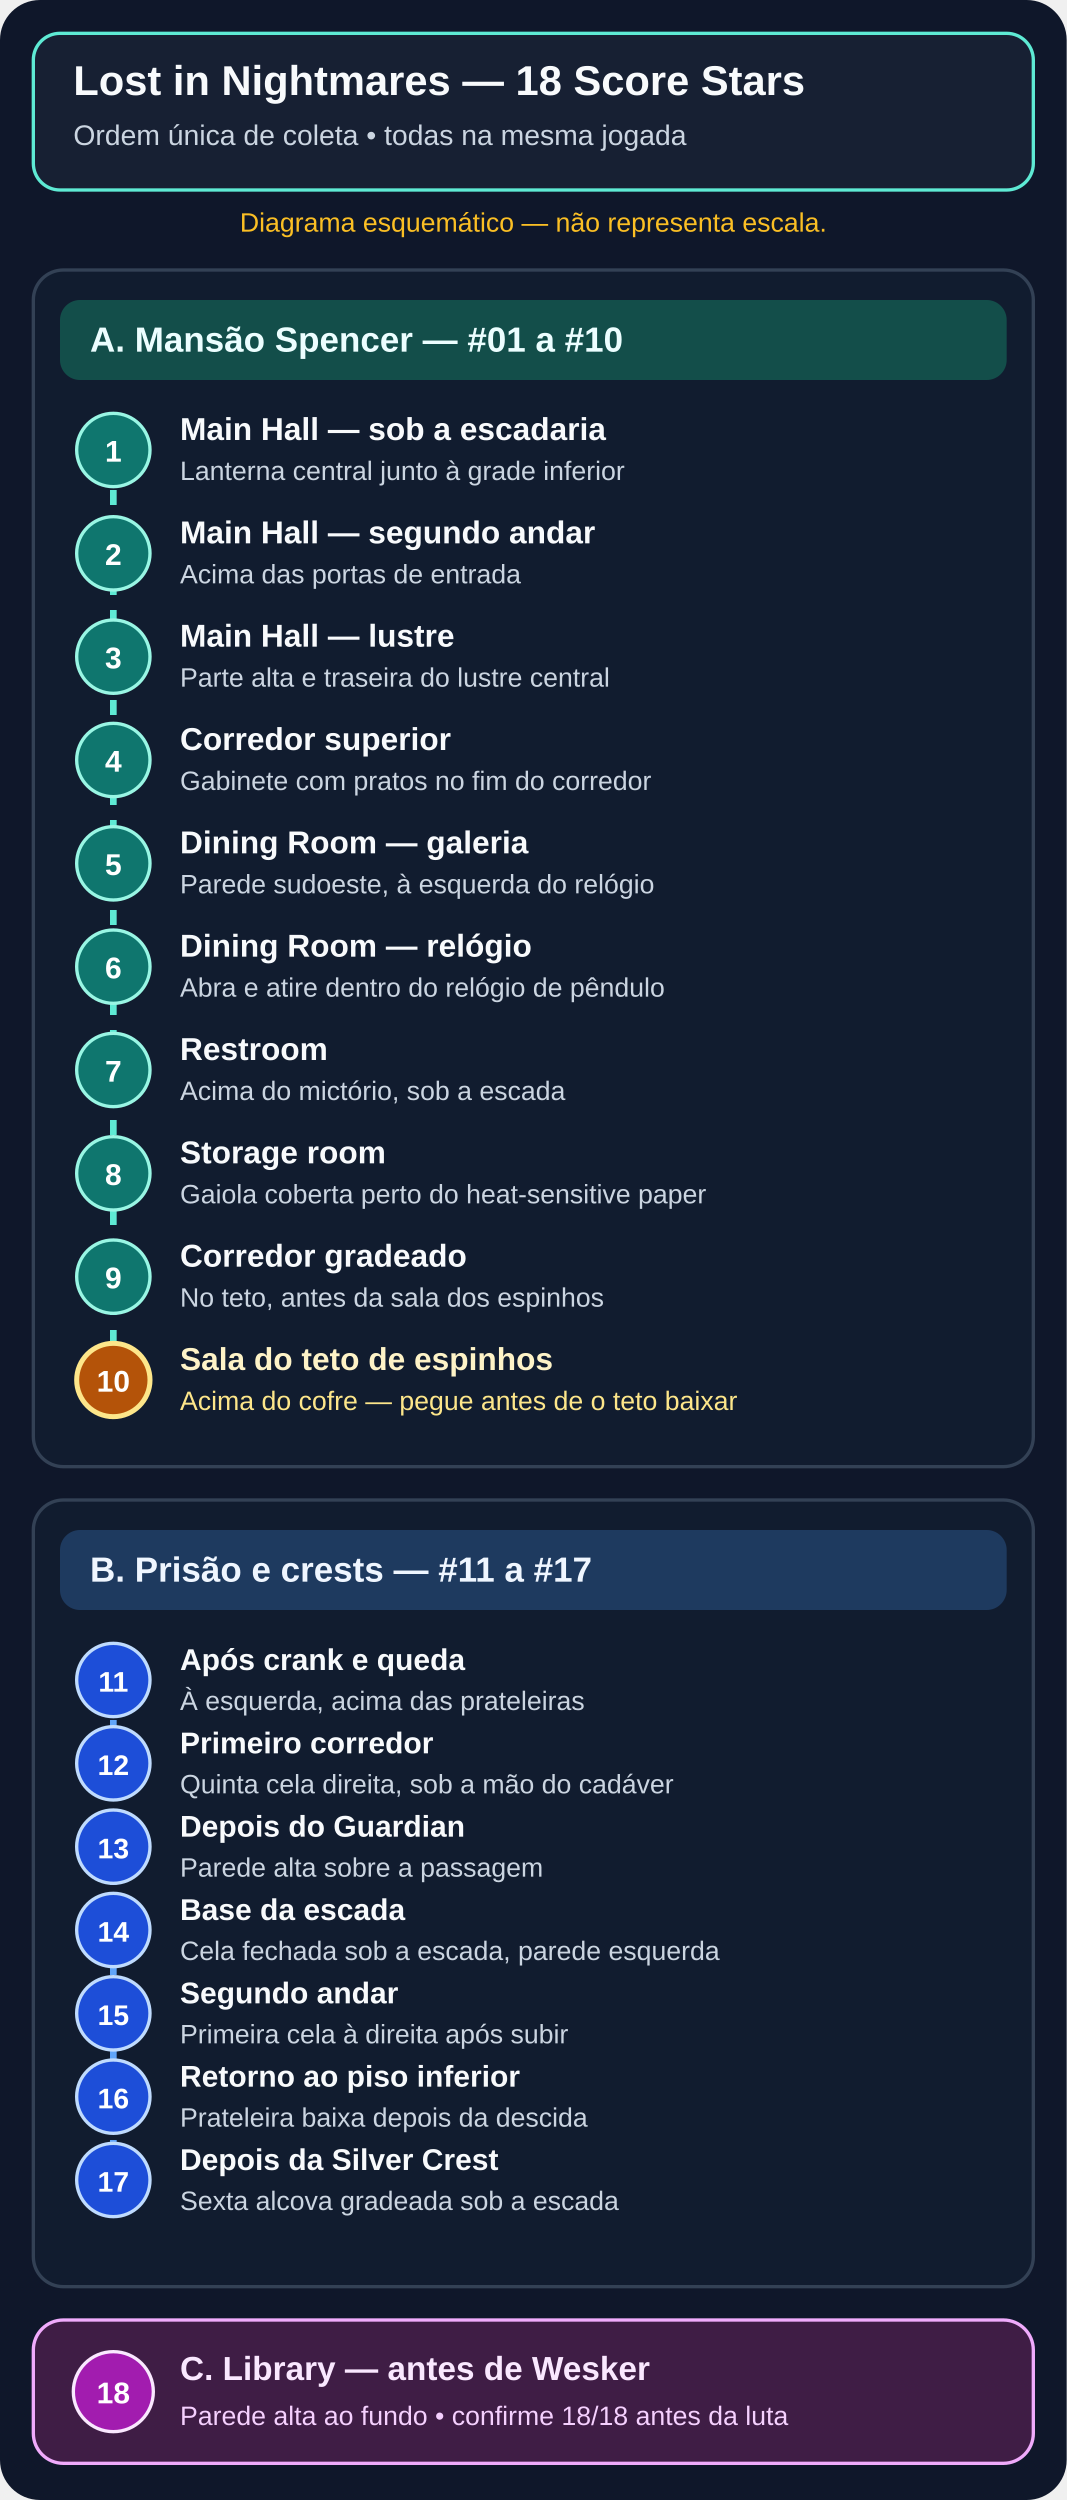
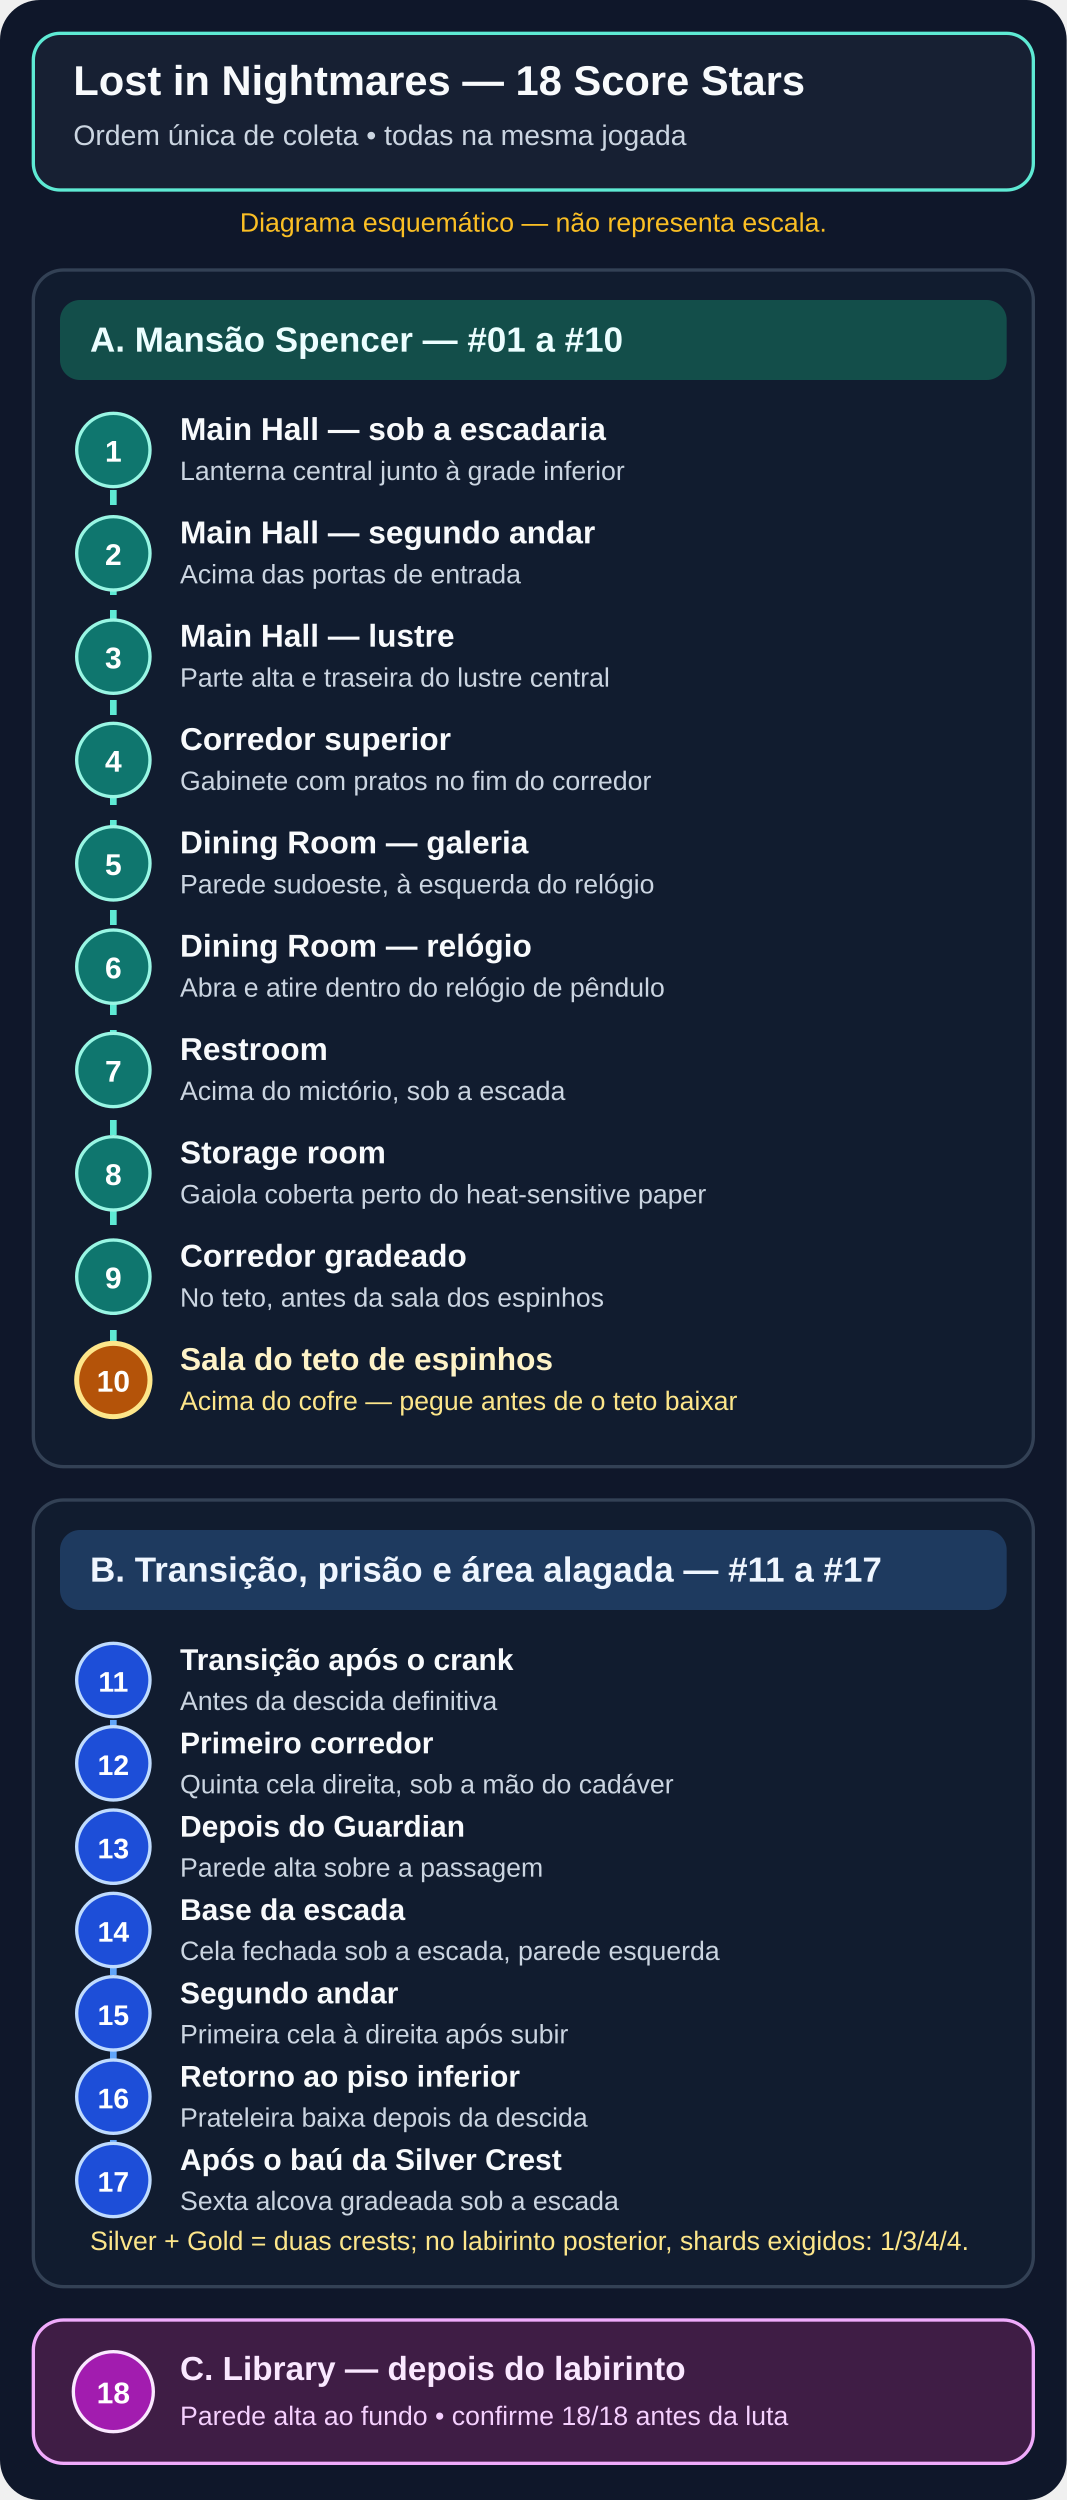
<svg xmlns="http://www.w3.org/2000/svg" viewBox="0 0 640 1500" width="640" height="1500" role="img" aria-labelledby="title desc">
  <rect width="640" height="1500" rx="24" fill="#0f172a" />
  <rect x="20" y="20" width="600" height="94" rx="16" fill="#172033" stroke="#5eead4" stroke-width="2" />
  <text x="44" y="57" fill="#f8fafc" font-family="Arial, sans-serif" font-size="25" font-weight="700">Lost in Nightmares — 18 Score Stars</text>
  <text x="44" y="87" fill="#cbd5e1" font-family="Arial, sans-serif" font-size="17">Ordem única de coleta • todas na mesma jogada</text>
  <text x="320" y="139" fill="#fbbf24" font-family="Arial, sans-serif" font-size="16" text-anchor="middle">Diagrama esquemático — não representa escala.</text>
  <rect x="20" y="162" width="600" height="718" rx="18" fill="#111c2f" stroke="#334155" stroke-width="2" />
  <rect x="36" y="180" width="568" height="48" rx="12" fill="#134e4a" />
  <text x="54" y="211" fill="#ecfeff" font-family="Arial, sans-serif" font-size="21" font-weight="700">A. Mansão Spencer — #01 a #10</text>
  <path d="M68 258 V820" fill="none" stroke="#5eead4" stroke-width="4" stroke-dasharray="9 9" />
  <g font-family="Arial, sans-serif">
    <circle cx="68" cy="270" r="22" fill="#0f766e" stroke="#99f6e4" stroke-width="2" />
    <text x="68" y="277" fill="#fff" font-size="18" font-weight="700" text-anchor="middle">1</text>
    <text x="108" y="264" fill="#f8fafc" font-size="19" font-weight="700">Main Hall — sob a escadaria</text>
    <text x="108" y="288" fill="#cbd5e1" font-size="16">Lanterna central junto à grade inferior</text>
    <circle cx="68" cy="332" r="22" fill="#0f766e" stroke="#99f6e4" stroke-width="2" />
    <text x="68" y="339" fill="#fff" font-size="18" font-weight="700" text-anchor="middle">2</text>
    <text x="108" y="326" fill="#f8fafc" font-size="19" font-weight="700">Main Hall — segundo andar</text>
    <text x="108" y="350" fill="#cbd5e1" font-size="16">Acima das portas de entrada</text>
    <circle cx="68" cy="394" r="22" fill="#0f766e" stroke="#99f6e4" stroke-width="2" />
    <text x="68" y="401" fill="#fff" font-size="18" font-weight="700" text-anchor="middle">3</text>
    <text x="108" y="388" fill="#f8fafc" font-size="19" font-weight="700">Main Hall — lustre</text>
    <text x="108" y="412" fill="#cbd5e1" font-size="16">Parte alta e traseira do lustre central</text>
    <circle cx="68" cy="456" r="22" fill="#0f766e" stroke="#99f6e4" stroke-width="2" />
    <text x="68" y="463" fill="#fff" font-size="18" font-weight="700" text-anchor="middle">4</text>
    <text x="108" y="450" fill="#f8fafc" font-size="19" font-weight="700">Corredor superior</text>
    <text x="108" y="474" fill="#cbd5e1" font-size="16">Gabinete com pratos no fim do corredor</text>
    <circle cx="68" cy="518" r="22" fill="#0f766e" stroke="#99f6e4" stroke-width="2" />
    <text x="68" y="525" fill="#fff" font-size="18" font-weight="700" text-anchor="middle">5</text>
    <text x="108" y="512" fill="#f8fafc" font-size="19" font-weight="700">Dining Room — galeria</text>
    <text x="108" y="536" fill="#cbd5e1" font-size="16">Parede sudoeste, à esquerda do relógio</text>
    <circle cx="68" cy="580" r="22" fill="#0f766e" stroke="#99f6e4" stroke-width="2" />
    <text x="68" y="587" fill="#fff" font-size="18" font-weight="700" text-anchor="middle">6</text>
    <text x="108" y="574" fill="#f8fafc" font-size="19" font-weight="700">Dining Room — relógio</text>
    <text x="108" y="598" fill="#cbd5e1" font-size="16">Abra e atire dentro do relógio de pêndulo</text>
    <circle cx="68" cy="642" r="22" fill="#0f766e" stroke="#99f6e4" stroke-width="2" />
    <text x="68" y="649" fill="#fff" font-size="18" font-weight="700" text-anchor="middle">7</text>
    <text x="108" y="636" fill="#f8fafc" font-size="19" font-weight="700">Restroom</text>
    <text x="108" y="660" fill="#cbd5e1" font-size="16">Acima do mictório, sob a escada</text>
    <circle cx="68" cy="704" r="22" fill="#0f766e" stroke="#99f6e4" stroke-width="2" />
    <text x="68" y="711" fill="#fff" font-size="18" font-weight="700" text-anchor="middle">8</text>
    <text x="108" y="698" fill="#f8fafc" font-size="19" font-weight="700">Storage room</text>
    <text x="108" y="722" fill="#cbd5e1" font-size="16">Gaiola coberta perto do heat-sensitive paper</text>
    <circle cx="68" cy="766" r="22" fill="#0f766e" stroke="#99f6e4" stroke-width="2" />
    <text x="68" y="773" fill="#fff" font-size="18" font-weight="700" text-anchor="middle">9</text>
    <text x="108" y="760" fill="#f8fafc" font-size="19" font-weight="700">Corredor gradeado</text>
    <text x="108" y="784" fill="#cbd5e1" font-size="16">No teto, antes da sala dos espinhos</text>
    <circle cx="68" cy="828" r="22" fill="#b45309" stroke="#fde68a" stroke-width="3" />
    <text x="68" y="835" fill="#fff" font-size="18" font-weight="700" text-anchor="middle">10</text>
    <text x="108" y="822" fill="#fef3c7" font-size="19" font-weight="700">Sala do teto de espinhos</text>
    <text x="108" y="846" fill="#fde68a" font-size="16">Acima do cofre — pegue antes de o teto baixar</text>
  </g>
  <rect x="20" y="900" width="600" height="472" rx="18" fill="#111c2f" stroke="#334155" stroke-width="2" />
  <rect x="36" y="918" width="568" height="48" rx="12" fill="#1e3a5f" />
-   <text x="54" y="949" fill="#eff6ff" font-family="Arial, sans-serif" font-size="21" font-weight="700">B. Prisão e crests — #11 a #17</text>
+   <text x="54" y="949" fill="#eff6ff" font-family="Arial, sans-serif" font-size="21" font-weight="700">B. Transição, prisão e área alagada — #11 a #17</text>
  <path d="M68 996 V1322" fill="none" stroke="#60a5fa" stroke-width="4" stroke-dasharray="9 9" />
  <g font-family="Arial, sans-serif">
    <circle cx="68" cy="1008" r="22" fill="#1d4ed8" stroke="#bfdbfe" stroke-width="2" />
    <text x="68" y="1015" fill="#fff" font-size="17" font-weight="700" text-anchor="middle">11</text>
-     <text x="108" y="1002" fill="#f8fafc" font-size="18" font-weight="700">Após crank e queda</text>
-     <text x="108" y="1026" fill="#cbd5e1" font-size="16">À esquerda, acima das prateleiras</text>
+     <text x="108" y="1002" fill="#f8fafc" font-size="18" font-weight="700">Transição após o crank</text>
+     <text x="108" y="1026" fill="#cbd5e1" font-size="16">Antes da descida definitiva</text>
    <circle cx="68" cy="1058" r="22" fill="#1d4ed8" stroke="#bfdbfe" stroke-width="2" />
    <text x="68" y="1065" fill="#fff" font-size="17" font-weight="700" text-anchor="middle">12</text>
    <text x="108" y="1052" fill="#f8fafc" font-size="18" font-weight="700">Primeiro corredor</text>
    <text x="108" y="1076" fill="#cbd5e1" font-size="16">Quinta cela direita, sob a mão do cadáver</text>
    <circle cx="68" cy="1108" r="22" fill="#1d4ed8" stroke="#bfdbfe" stroke-width="2" />
    <text x="68" y="1115" fill="#fff" font-size="17" font-weight="700" text-anchor="middle">13</text>
    <text x="108" y="1102" fill="#f8fafc" font-size="18" font-weight="700">Depois do Guardian</text>
    <text x="108" y="1126" fill="#cbd5e1" font-size="16">Parede alta sobre a passagem</text>
    <circle cx="68" cy="1158" r="22" fill="#1d4ed8" stroke="#bfdbfe" stroke-width="2" />
    <text x="68" y="1165" fill="#fff" font-size="17" font-weight="700" text-anchor="middle">14</text>
    <text x="108" y="1152" fill="#f8fafc" font-size="18" font-weight="700">Base da escada</text>
    <text x="108" y="1176" fill="#cbd5e1" font-size="16">Cela fechada sob a escada, parede esquerda</text>
    <circle cx="68" cy="1208" r="22" fill="#1d4ed8" stroke="#bfdbfe" stroke-width="2" />
    <text x="68" y="1215" fill="#fff" font-size="17" font-weight="700" text-anchor="middle">15</text>
    <text x="108" y="1202" fill="#f8fafc" font-size="18" font-weight="700">Segundo andar</text>
    <text x="108" y="1226" fill="#cbd5e1" font-size="16">Primeira cela à direita após subir</text>
    <circle cx="68" cy="1258" r="22" fill="#1d4ed8" stroke="#bfdbfe" stroke-width="2" />
    <text x="68" y="1265" fill="#fff" font-size="17" font-weight="700" text-anchor="middle">16</text>
    <text x="108" y="1252" fill="#f8fafc" font-size="18" font-weight="700">Retorno ao piso inferior</text>
    <text x="108" y="1276" fill="#cbd5e1" font-size="16">Prateleira baixa depois da descida</text>
    <circle cx="68" cy="1308" r="22" fill="#1d4ed8" stroke="#bfdbfe" stroke-width="2" />
    <text x="68" y="1315" fill="#fff" font-size="17" font-weight="700" text-anchor="middle">17</text>
-     <text x="108" y="1302" fill="#f8fafc" font-size="18" font-weight="700">Depois da Silver Crest</text>
+     <text x="108" y="1302" fill="#f8fafc" font-size="18" font-weight="700">Após o baú da Silver Crest</text>
    <text x="108" y="1326" fill="#cbd5e1" font-size="16">Sexta alcova gradeada sob a escada</text>
+     <text x="54" y="1350" fill="#fde68a" font-size="16">Silver + Gold = duas crests; no labirinto posterior, shards exigidos: 1/3/4/4.</text>
  </g>
  <rect x="20" y="1392" width="600" height="86" rx="18" fill="#3f1d45" stroke="#f0abfc" stroke-width="2" />
  <circle cx="68" cy="1435" r="24" fill="#a21caf" stroke="#fae8ff" stroke-width="2" />
  <text x="68" y="1442" fill="#fff" font-family="Arial, sans-serif" font-size="18" font-weight="700" text-anchor="middle">18</text>
-   <text x="108" y="1428" fill="#fae8ff" font-family="Arial, sans-serif" font-size="20" font-weight="700">C. Library — antes de Wesker</text>
+   <text x="108" y="1428" fill="#fae8ff" font-family="Arial, sans-serif" font-size="20" font-weight="700">C. Library — depois do labirinto</text>
  <text x="108" y="1455" fill="#f5d0fe" font-family="Arial, sans-serif" font-size="16">Parede alta ao fundo • confirme 18/18 antes da luta</text>
</svg>
